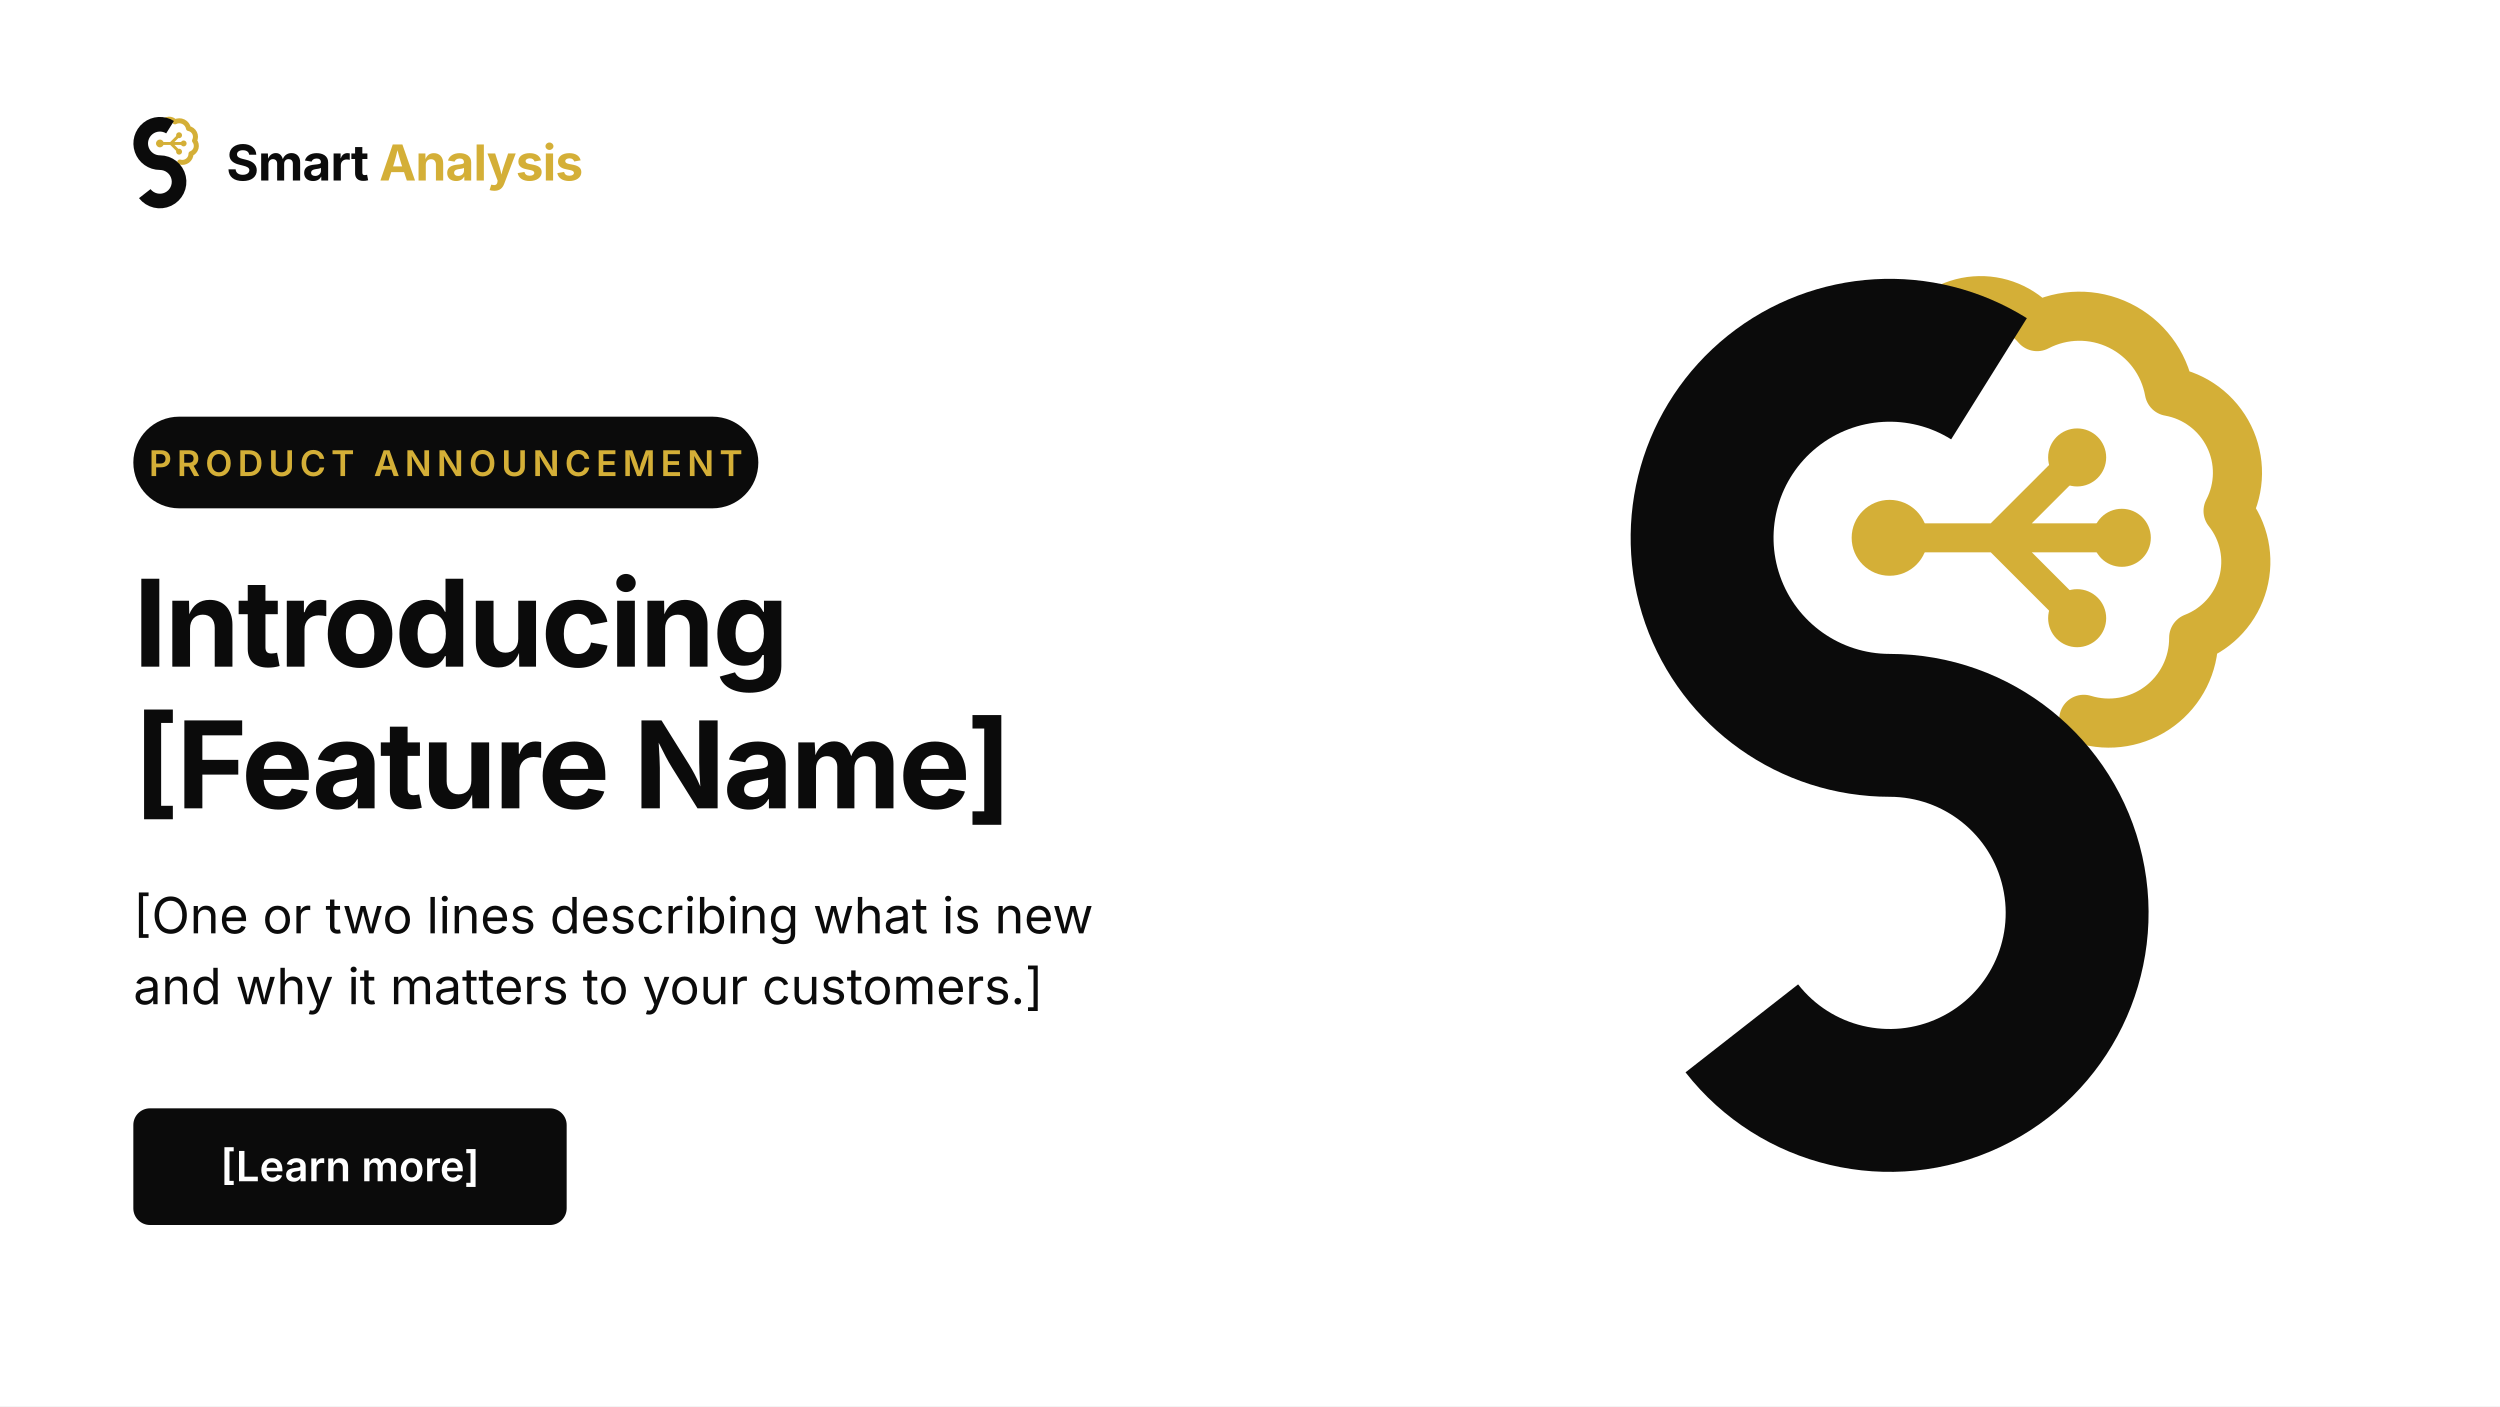
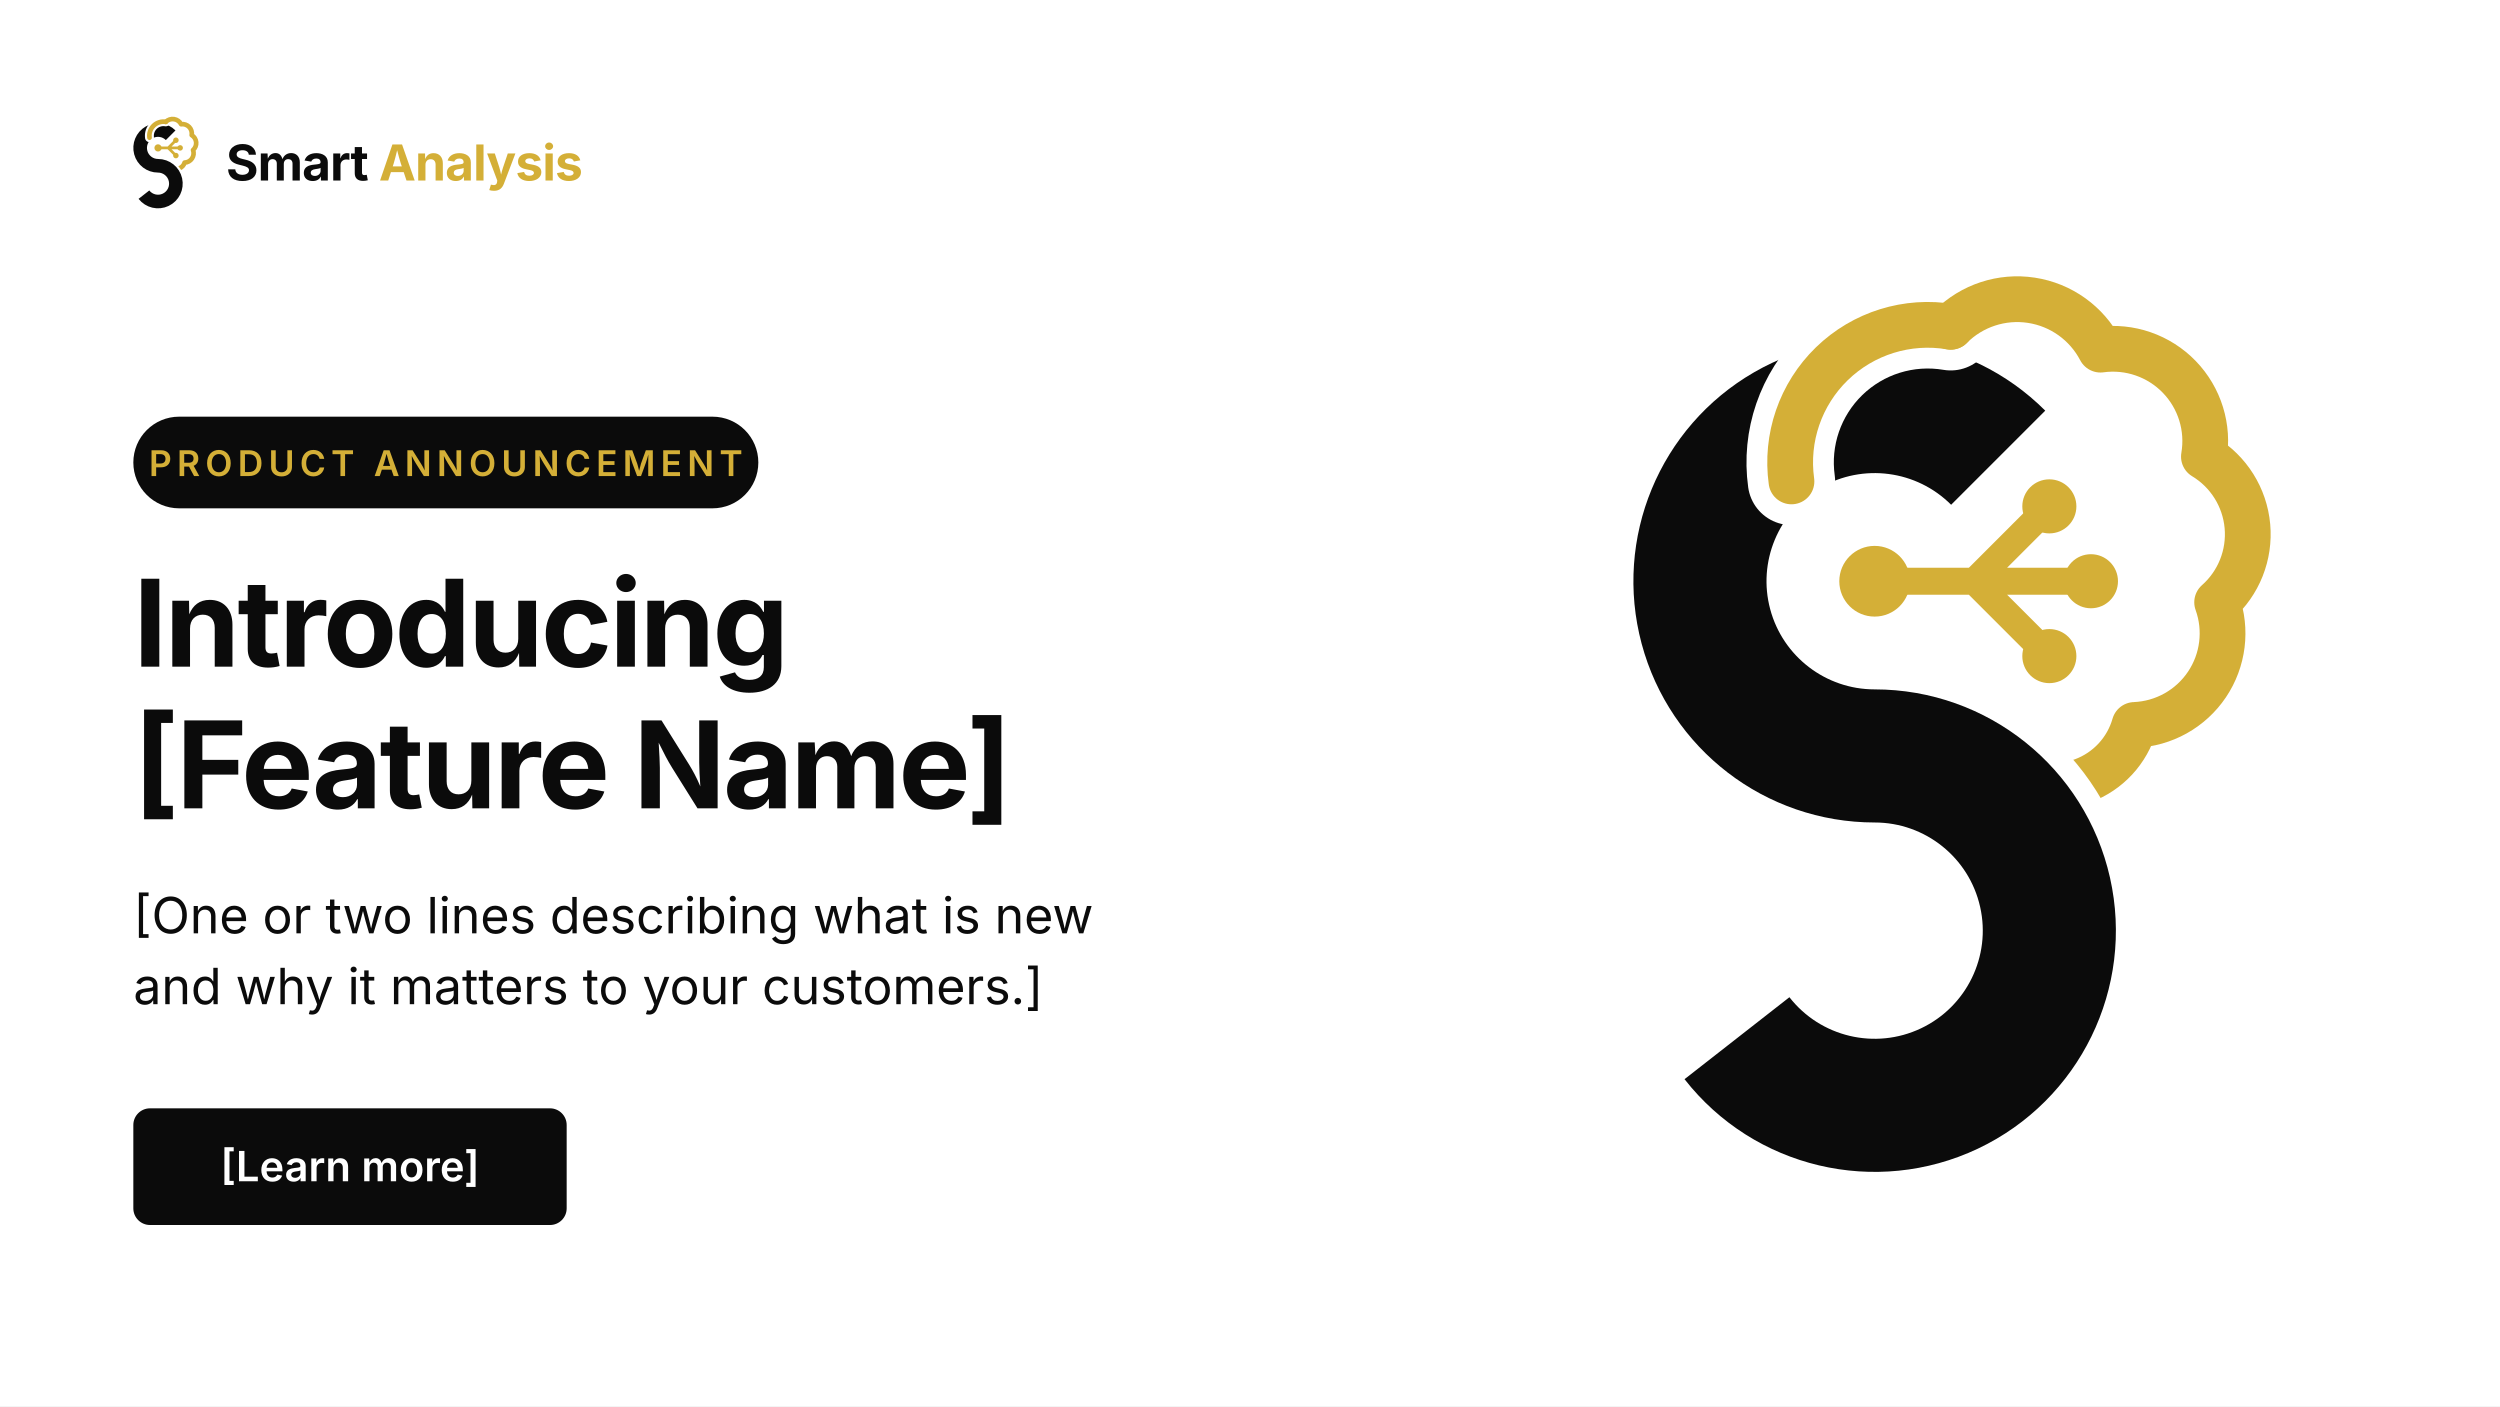
<svg xmlns="http://www.w3.org/2000/svg" viewBox="0 0 1200 675">
  <rect width="1200" height="675" fill="#FFFFFF" />
  <g id="logo">
    <g transform="translate(64.000 56.000) scale(0.44) translate(-0.000 -0.000)">
-       <g class="symbol" transform="translate(0.000 0.000) scale(0.49844) translate(-41.875 -23.375)">
-         <path id="brain-contour" d="M106.21 36.77 A16.67 16.67 0 0 1 133.03 34.70 A20.45 20.45 0 0 1 162.64 49.22 A18.49 18.49 0 0 1 175.80 75.99 A18.24 18.24 0 0 1 168.10 104.38 A19.01 19.01 0 0 1 143.48 122.65" fill="none" stroke="#D4AF37" stroke-width="11" stroke-linecap="round" stroke-linejoin="round" />
-         <path id="letter-s" d="M122.26 46.38 A42 42 0 1 0 100.00 124.00 A42 42 0 1 1 66.90 191.86" fill="none" stroke="#0B0B0B" stroke-width="32" />
+       <g class="symbol" transform="translate(0.000 0.000) scale(0.46431) translate(-42.000 -8.625)">
+         <defs>
+           <mask id="sa-under-s" maskUnits="userSpaceOnUse" x="-60" y="-60" width="400" height="400">
+             <rect x="-60" y="-60" width="400" height="400" fill="#fff" />
+             <path d="M100.00 124.00 A42 42 0 1 1 66.90 191.86" fill="none" stroke="#000" stroke-width="42" />
+           </mask>
+           <mask id="sa-under-brain" maskUnits="userSpaceOnUse" x="-60" y="-60" width="400" height="400">
+             <rect x="-60" y="-60" width="400" height="400" fill="#fff" />
+             <path d="M80.00 58.00 A33.08 33.08 0 0 1 118.28 20.82" fill="none" stroke="#000" stroke-width="21" stroke-linecap="round" />
+           </mask>
+         </defs>
+         <path id="brain-back" d="M118.28 20.82 A22.59 22.59 0 0 1 154.29 26.32 A22.18 22.18 0 0 1 179.16 52.04 A21.81 21.81 0 0 1 182.34 87.06 A22.04 22.04 0 0 1 162.48 116.55 A20.21 20.21 0 0 1 131.91 127.87" fill="none" stroke="#D4AF37" stroke-width="11" stroke-linecap="round" stroke-linejoin="round" mask="url(#sa-under-s)" />
+         <path id="letter-s" d="M129.70 52.30 A42 42 0 1 0 100.00 124.00 A42 42 0 1 1 66.90 191.86" fill="none" stroke="#0B0B0B" stroke-width="32" mask="url(#sa-under-brain)" />
+         <path id="brain-front" d="M80.00 58.00 A33.08 33.08 0 0 1 118.28 20.82" fill="none" stroke="#D4AF37" stroke-width="11" stroke-linecap="round" stroke-linejoin="round" />
        <path id="circuit-traces" d="M100.00 82.00 H124.0 L140 66 M124.0 82.0 L140 98 M124.0 82.0 H150" fill="none" stroke="#D4AF37" stroke-width="6.5" stroke-linecap="round" stroke-linejoin="round" />
        <circle cx="100.0" cy="82.0" r="8.5" fill="#D4AF37" />
        <circle cx="142.0" cy="64.0" r="6.5" fill="#D4AF37" />
        <circle cx="142.0" cy="100.0" r="6.5" fill="#D4AF37" />
        <circle cx="152.0" cy="82.0" r="6.5" fill="#D4AF37" />
      </g>
      <g class="wordmark">
-         <path id="smart" d="M119.48 70.22C129.03 70.22 134.64 65.61 134.64 58.46C134.64 51.87 129.53 48.5 122.91 46.97L119.35 46.1C116.03 45.31 113.08 44.07 113.08 41.14C113.08 38.5 115.4 36.61 119.51 36.61C123.54 36.61 126.05 38.42 126.34 41.56H134.12C133.98 34.65 128.29 29.83 119.59 29.83C111.05 29.83 104.82 34.58 104.82 41.67C104.82 47.39 108.8 50.74 115.45 52.35L119.77 53.43C124.04 54.48 126.55 55.72 126.55 58.41C126.55 61.39 123.7 63.42 119.4 63.42C115.05 63.42 111.86 61.44 111.6 57.46H103.77C104 65.82 110.04 70.22 119.48 70.22Z M139.45 69.64H147.36V51.82C147.36 48.29 149.5 46.33 152.29 46.33C154.98 46.33 156.88 48.18 156.88 51.05V69.64H164.53V51.5C164.53 48.42 166.37 46.33 169.38 46.33C172.04 46.33 174.04 47.94 174.04 51.27V69.64H181.98V49.76C181.98 43.36 177.97 39.72 172.57 39.72C168.51 39.72 164.76 41.8 163.1 46.33C161.73 41.85 159.28 39.72 155.51 39.72C151.97 39.72 148.68 41.59 147.1 45.89L146.78 40.17H139.45Z M196.15 70.22C200.5 70.22 203.34 68.3 204.77 65.56H205.03V69.64H212.52V49.79C212.52 42.64 206.35 39.8 200.02 39.8C193.43 39.8 188.68 42.72 187.18 47.84L194.43 49.05C195.07 47.15 196.94 45.65 200 45.65C202.95 45.65 204.61 47.07 204.61 49.58V49.71C204.61 51.63 202.53 51.85 197.47 52.35C191.66 52.9 186.34 54.8 186.34 61.39C186.34 67.22 190.53 70.22 196.15 70.22ZM198.39 64.66C195.78 64.66 193.93 63.47 193.93 61.18C193.93 58.81 195.88 57.67 198.81 57.25C200.55 57.01 203.69 56.59 204.66 55.91V59.1C204.66 62.21 202.08 64.66 198.39 64.66Z M218.46 69.64H226.37V52.87C226.37 49.21 229.03 46.7 232.67 46.7C233.83 46.7 235.39 46.89 236.1 47.1V40.03C235.39 39.88 234.36 39.77 233.54 39.77C230.22 39.77 227.5 41.67 226.42 45.31H226.11V40.17H218.46Z M255.33 40.17H249.82V33.15H241.91V40.17H237.85V46.2H241.91V61.71C241.91 67.11 245.13 70.07 251.03 70.07C252.61 70.07 254.38 69.88 256.15 69.35L255.01 63.42C254.43 63.58 253.11 63.76 252.51 63.76C250.58 63.76 249.82 62.89 249.82 61.02V46.2H255.33Z" fill="#0B0B0B" />
-         <path id="analysis" d="M269.56 69.64H278.44L281.37 60.52H295.32L298.35 69.64H307.29L293.52 30.36H282.98ZM283.37 54.22 284.51 50.69C285.69 46.73 286.85 42.06 288.17 36.66C289.54 42.01 290.78 46.65 292.05 50.69L293.23 54.22Z M319.05 52.58C319.05 48.68 321.4 46.41 324.78 46.41C328.1 46.41 330.1 48.6 330.1 52.27V69.64H338.01V50.9C338.01 43.99 334 39.8 327.89 39.8C323.35 39.8 320.37 42.14 318.71 46.26L318.61 40.17H311.14V69.64H319.05Z M352.18 70.22C356.53 70.22 359.38 68.3 360.8 65.56H361.07V69.64H368.55V49.79C368.55 42.64 362.38 39.8 356.06 39.8C349.46 39.8 344.72 42.72 343.21 47.84L350.47 49.05C351.1 47.15 352.97 45.65 356.03 45.65C358.98 45.65 360.64 47.07 360.64 49.58V49.71C360.64 51.63 358.56 51.85 353.5 52.35C347.7 52.9 342.37 54.8 342.37 61.39C342.37 67.22 346.56 70.22 352.18 70.22ZM354.42 64.66C351.81 64.66 349.96 63.47 349.96 61.18C349.96 58.81 351.92 57.67 354.84 57.25C356.58 57.01 359.72 56.59 360.7 55.91V59.1C360.7 62.21 358.11 64.66 354.42 64.66Z M382.4 30.36H374.49V69.64H382.4Z M388.66 80.08C389.79 80.53 391.74 80.88 393.83 80.88C399.73 80.88 402.85 77.9 404.64 73.12L417.16 40.17H408.86L403.69 55.46C402.85 57.99 402.16 60.52 401.55 63.16C401 60.55 400.47 58.02 399.68 55.46L394.72 40.17H386.31L397.39 69.72L397.18 71.3C396.83 74.26 394.65 75.23 391.45 74.36L390.48 74.13Z M432.28 70.22C440 70.22 445.46 66.35 445.46 60.55C445.46 56.35 442.72 53.74 437.02 52.58L431.72 51.53C428.93 50.95 427.93 49.92 427.93 48.44C427.93 46.68 429.93 45.46 432.52 45.46C435.39 45.46 437.05 46.89 437.68 48.89L444.7 47.65C443.59 42.85 439.4 39.8 432.41 39.8C424.95 39.8 420.02 43.28 420.02 48.95C420.02 53.35 422.81 56.14 428.51 57.3L433.6 58.36C436.18 58.89 437.39 59.83 437.39 61.39C437.39 63.16 435.52 64.42 432.52 64.42C429.27 64.42 427.37 63.08 426.61 60.31L419.25 61.58C420.28 67.06 425.16 70.22 432.28 70.22Z M450 69.64H457.91V40.17H450ZM453.96 36.32C456.33 36.32 458.31 34.52 458.31 32.25C458.31 30.01 456.33 28.19 453.96 28.19C451.56 28.19 449.61 30.01 449.61 32.25C449.61 34.52 451.56 36.32 453.96 36.32Z M475.54 70.22C483.26 70.22 488.72 66.35 488.72 60.55C488.72 56.35 485.98 53.74 480.28 52.58L474.98 51.53C472.19 50.95 471.18 49.92 471.18 48.44C471.18 46.68 473.19 45.46 475.77 45.46C478.65 45.46 480.31 46.89 480.94 48.89L487.95 47.65C486.85 42.85 482.65 39.8 475.67 39.8C468.21 39.8 463.27 43.28 463.27 48.95C463.27 53.35 466.07 56.14 471.77 57.3L476.85 58.36C479.44 58.89 480.65 59.83 480.65 61.39C480.65 63.16 478.78 64.42 475.77 64.42C472.53 64.42 470.63 63.08 469.87 60.31L462.51 61.58C463.54 67.06 468.42 70.22 475.54 70.22Z" fill="#D4AF37" />
+         <path id="smart" d="M119.11 70.22C128.66 70.22 134.27 65.61 134.27 58.46C134.27 51.87 129.16 48.5 122.54 46.97L118.98 46.1C115.66 45.31 112.7 44.07 112.7 41.14C112.7 38.5 115.02 36.61 119.14 36.61C123.17 36.61 125.68 38.42 125.97 41.56H133.74C133.61 34.65 127.92 29.83 119.22 29.83C110.67 29.83 104.45 34.58 104.45 41.67C104.45 47.39 108.43 50.74 115.08 52.35L119.4 53.43C123.67 54.48 126.18 55.72 126.18 58.41C126.18 61.39 123.33 63.42 119.03 63.42C114.68 63.42 111.49 61.44 111.23 57.46H103.4C103.63 65.82 109.67 70.22 119.11 70.22Z M139.08 69.64H146.99V51.82C146.99 48.29 149.12 46.33 151.92 46.33C154.61 46.33 156.51 48.18 156.51 51.05V69.64H164.15V51.5C164.15 48.42 166 46.33 169.01 46.33C171.67 46.33 173.67 47.94 173.67 51.27V69.64H181.61V49.76C181.61 43.36 177.6 39.72 172.2 39.72C168.14 39.72 164.39 41.8 162.73 46.33C161.36 41.85 158.91 39.72 155.14 39.72C151.6 39.72 148.31 41.59 146.72 45.89L146.41 40.17H139.08Z M195.78 70.22C200.13 70.22 202.97 68.3 204.4 65.56H204.66V69.64H212.15V49.79C212.15 42.64 205.98 39.8 199.65 39.8C193.06 39.8 188.31 42.72 186.81 47.84L194.06 49.05C194.69 47.15 196.57 45.65 199.62 45.65C202.58 45.65 204.24 47.07 204.24 49.58V49.71C204.24 51.63 202.16 51.85 197.09 52.35C191.29 52.9 185.97 54.8 185.97 61.39C185.97 67.22 190.16 70.22 195.78 70.22ZM198.02 64.66C195.41 64.66 193.56 63.47 193.56 61.18C193.56 58.81 195.51 57.67 198.44 57.25C200.18 57.01 203.32 56.59 204.29 55.91V59.1C204.29 62.21 201.71 64.66 198.02 64.66Z M218.09 69.64H226V52.87C226 49.21 228.66 46.7 232.3 46.7C233.46 46.7 235.02 46.89 235.73 47.1V40.03C235.02 39.88 233.99 39.77 233.17 39.77C229.85 39.77 227.13 41.67 226.05 45.31H225.74V40.17H218.09Z M254.96 40.17H249.45V33.15H241.54V40.17H237.48V46.2H241.54V61.71C241.54 67.11 244.75 70.07 250.66 70.07C252.24 70.07 254.01 69.88 255.78 69.35L254.64 63.42C254.06 63.58 252.74 63.76 252.14 63.76C250.21 63.76 249.45 62.89 249.45 61.02V46.2H254.96Z" fill="#0B0B0B" />
+         <path id="analysis" d="M269.18 69.64H278.07L281 60.52H294.95L297.98 69.64H306.92L293.15 30.36H282.61ZM283 54.22 284.13 50.69C285.32 46.73 286.48 42.06 287.8 36.66C289.17 42.01 290.41 46.65 291.68 50.69L292.86 54.22Z M318.68 52.58C318.68 48.68 321.03 46.41 324.4 46.41C327.73 46.41 329.73 48.6 329.73 52.27V69.64H337.64V50.9C337.64 43.99 333.63 39.8 327.52 39.8C322.98 39.8 320 42.14 318.34 46.26L318.23 40.17H310.77V69.64H318.68Z M351.81 70.22C356.16 70.22 359.01 68.3 360.43 65.56H360.69V69.64H368.18V49.79C368.18 42.64 362.01 39.8 355.68 39.8C349.09 39.8 344.35 42.72 342.84 47.84L350.09 49.05C350.73 47.15 352.6 45.65 355.66 45.65C358.61 45.65 360.27 47.07 360.27 49.58V49.71C360.27 51.63 358.19 51.85 353.13 52.35C347.33 52.9 342 54.8 342 61.39C342 67.22 346.19 70.22 351.81 70.22ZM354.05 64.66C351.44 64.66 349.59 63.47 349.59 61.18C349.59 58.81 351.54 57.67 354.47 57.25C356.21 57.01 359.35 56.59 360.32 55.91V59.1C360.32 62.21 357.74 64.66 354.05 64.66Z M382.03 30.36H374.12V69.64H382.03Z M388.29 80.08C389.42 80.53 391.37 80.88 393.46 80.88C399.36 80.88 402.47 77.9 404.27 73.12L416.79 40.17H408.49L403.32 55.46C402.47 57.99 401.79 60.52 401.18 63.16C400.63 60.55 400.1 58.02 399.31 55.46L394.35 40.17H385.94L397.02 69.72L396.8 71.3C396.46 74.26 394.27 75.23 391.08 74.36L390.11 74.13Z M431.91 70.22C439.63 70.22 445.09 66.35 445.09 60.55C445.09 56.35 442.35 53.74 436.65 52.58L431.35 51.53C428.56 50.95 427.56 49.92 427.56 48.44C427.56 46.68 429.56 45.46 432.14 45.46C435.02 45.46 436.68 46.89 437.31 48.89L444.33 47.65C443.22 42.85 439.03 39.8 432.04 39.8C424.58 39.8 419.65 43.28 419.65 48.95C419.65 53.35 422.44 56.14 428.14 57.3L433.23 58.36C435.81 58.89 437.02 59.83 437.02 61.39C437.02 63.16 435.15 64.42 432.14 64.42C428.9 64.42 427 63.08 426.24 60.31L418.88 61.58C419.91 67.06 424.79 70.22 431.91 70.22Z M449.63 69.64H457.54V40.17H449.63ZM453.59 36.32C455.96 36.32 457.94 34.52 457.94 32.25C457.94 30.01 455.96 28.19 453.59 28.19C451.19 28.19 449.24 30.01 449.24 32.25C449.24 34.52 451.19 36.32 453.59 36.32Z M475.16 70.22C482.89 70.22 488.35 66.35 488.35 60.55C488.35 56.35 485.61 53.74 479.91 52.58L474.61 51.53C471.82 50.95 470.81 49.92 470.81 48.44C470.81 46.68 472.82 45.46 475.4 45.46C478.28 45.46 479.94 46.89 480.57 48.89L487.58 47.65C486.48 42.85 482.28 39.8 475.3 39.8C467.83 39.8 462.9 43.28 462.9 48.95C462.9 53.35 465.7 56.14 471.39 57.3L476.48 58.36C479.07 58.89 480.28 59.83 480.28 61.39C480.28 63.16 478.41 64.42 475.4 64.42C472.16 64.42 470.26 63.08 469.5 60.31L462.14 61.58C463.17 67.06 468.04 70.22 475.16 70.22Z" fill="#D4AF37" />
      </g>
    </g>
  </g>
  <g id="eyebrow">
    <rect x="64" y="200" width="300" height="44" rx="22" fill="#0B0B0B" />
    <text x="214" y="228.5" font-family="Inter, Arial, sans-serif" font-size="17" font-weight="600" letter-spacing="2.5" fill="#D4AF37" text-anchor="middle">PRODUCT ANNOUNCEMENT</text>
  </g>
  <text id="headline" font-family="Inter, Arial, sans-serif" font-size="58" font-weight="700" fill="#0B0B0B" letter-spacing="-1.2">
    <tspan x="64" y="320">Introducing</tspan>
    <tspan x="64" y="388">[Feature Name]</tspan>
  </text>
  <text id="description" font-family="Inter, Arial, sans-serif" font-size="24" font-weight="400" fill="#0B0B0B">
    <tspan x="64" y="448">[One or two lines describing what is new</tspan>
    <tspan x="64" y="482">and why it matters to your customers.]</tspan>
  </text>
  <g id="cta">
    <rect x="64" y="532" width="208" height="56" rx="8" fill="#0B0B0B" />
    <text x="168" y="567" font-family="Inter, Arial, sans-serif" font-size="20" font-weight="600" fill="#FFFFFF" text-anchor="middle">[Learn more]</text>
  </g>
  <g id="symbol">
-     <g transform="translate(782.436 132.500) scale(4.3) translate(0.000 0.000)">
-       <g class="symbol" transform="translate(0.000 0.000) scale(0.49844) translate(-41.875 -23.375)">
-         <path id="brain-contour" d="M106.21 36.77 A16.67 16.67 0 0 1 133.03 34.70 A20.45 20.45 0 0 1 162.64 49.22 A18.49 18.49 0 0 1 175.80 75.99 A18.24 18.24 0 0 1 168.10 104.38 A19.01 19.01 0 0 1 143.48 122.65" fill="none" stroke="#D4AF37" stroke-width="11" stroke-linecap="round" stroke-linejoin="round" />
-         <path id="letter-s" d="M122.26 46.38 A42 42 0 1 0 100.00 124.00 A42 42 0 1 1 66.90 191.86" fill="none" stroke="#0B0B0B" stroke-width="32" />
+     <g transform="translate(784.034 132.500) scale(4.3) translate(0.000 0.000)">
+       <g class="symbol" transform="translate(0.000 0.000) scale(0.46431) translate(-42.000 -8.625)">
+         <defs>
+           <mask id="sa-under-s" maskUnits="userSpaceOnUse" x="-60" y="-60" width="400" height="400">
+             <rect x="-60" y="-60" width="400" height="400" fill="#fff" />
+             <path d="M100.00 124.00 A42 42 0 1 1 66.90 191.86" fill="none" stroke="#000" stroke-width="42" />
+           </mask>
+           <mask id="sa-under-brain" maskUnits="userSpaceOnUse" x="-60" y="-60" width="400" height="400">
+             <rect x="-60" y="-60" width="400" height="400" fill="#fff" />
+             <path d="M80.00 58.00 A33.08 33.08 0 0 1 118.28 20.82" fill="none" stroke="#000" stroke-width="21" stroke-linecap="round" />
+           </mask>
+         </defs>
+         <path id="brain-back" d="M118.28 20.82 A22.59 22.59 0 0 1 154.29 26.32 A22.18 22.18 0 0 1 179.16 52.04 A21.81 21.81 0 0 1 182.34 87.06 A22.04 22.04 0 0 1 162.48 116.55 A20.21 20.21 0 0 1 131.91 127.87" fill="none" stroke="#D4AF37" stroke-width="11" stroke-linecap="round" stroke-linejoin="round" mask="url(#sa-under-s)" />
+         <path id="letter-s" d="M129.70 52.30 A42 42 0 1 0 100.00 124.00 A42 42 0 1 1 66.90 191.86" fill="none" stroke="#0B0B0B" stroke-width="32" mask="url(#sa-under-brain)" />
+         <path id="brain-front" d="M80.00 58.00 A33.08 33.08 0 0 1 118.28 20.82" fill="none" stroke="#D4AF37" stroke-width="11" stroke-linecap="round" stroke-linejoin="round" />
        <path id="circuit-traces" d="M100.00 82.00 H124.0 L140 66 M124.0 82.0 L140 98 M124.0 82.0 H150" fill="none" stroke="#D4AF37" stroke-width="6.5" stroke-linecap="round" stroke-linejoin="round" />
        <circle cx="100.0" cy="82.0" r="8.5" fill="#D4AF37" />
        <circle cx="142.0" cy="64.0" r="6.5" fill="#D4AF37" />
        <circle cx="142.0" cy="100.0" r="6.5" fill="#D4AF37" />
        <circle cx="152.0" cy="82.0" r="6.5" fill="#D4AF37" />
      </g>
    </g>
  </g>
</svg>
